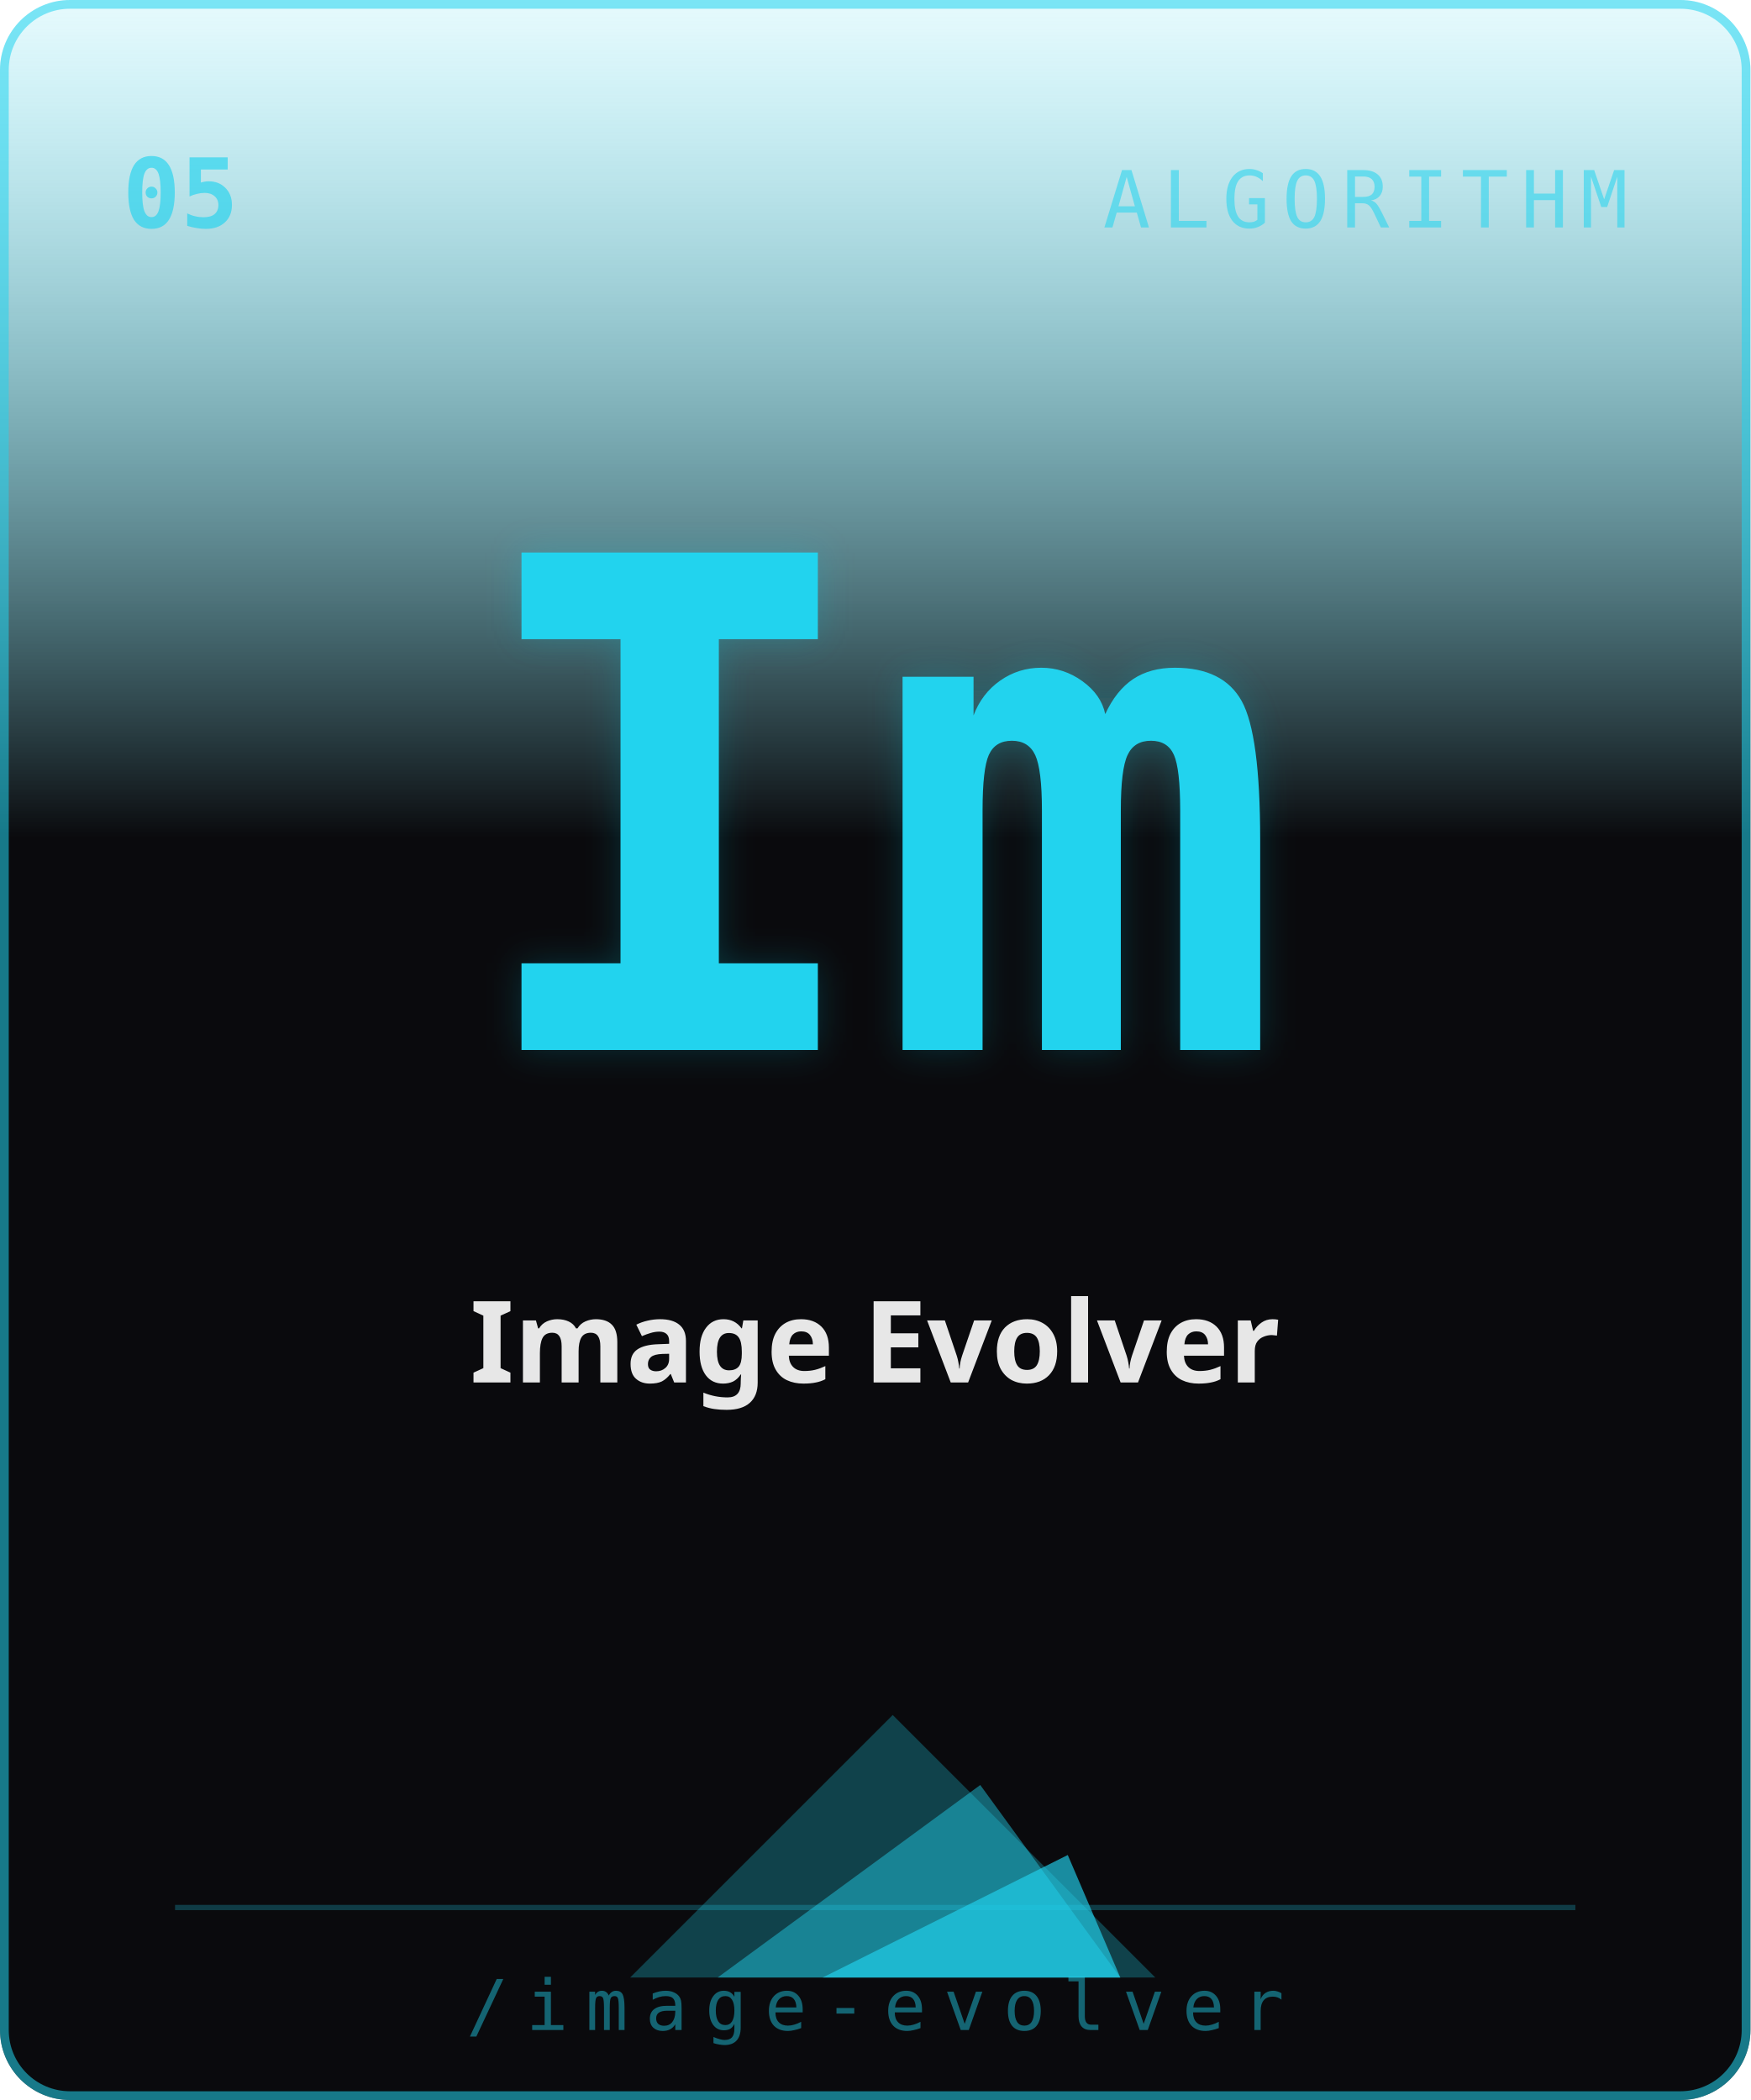
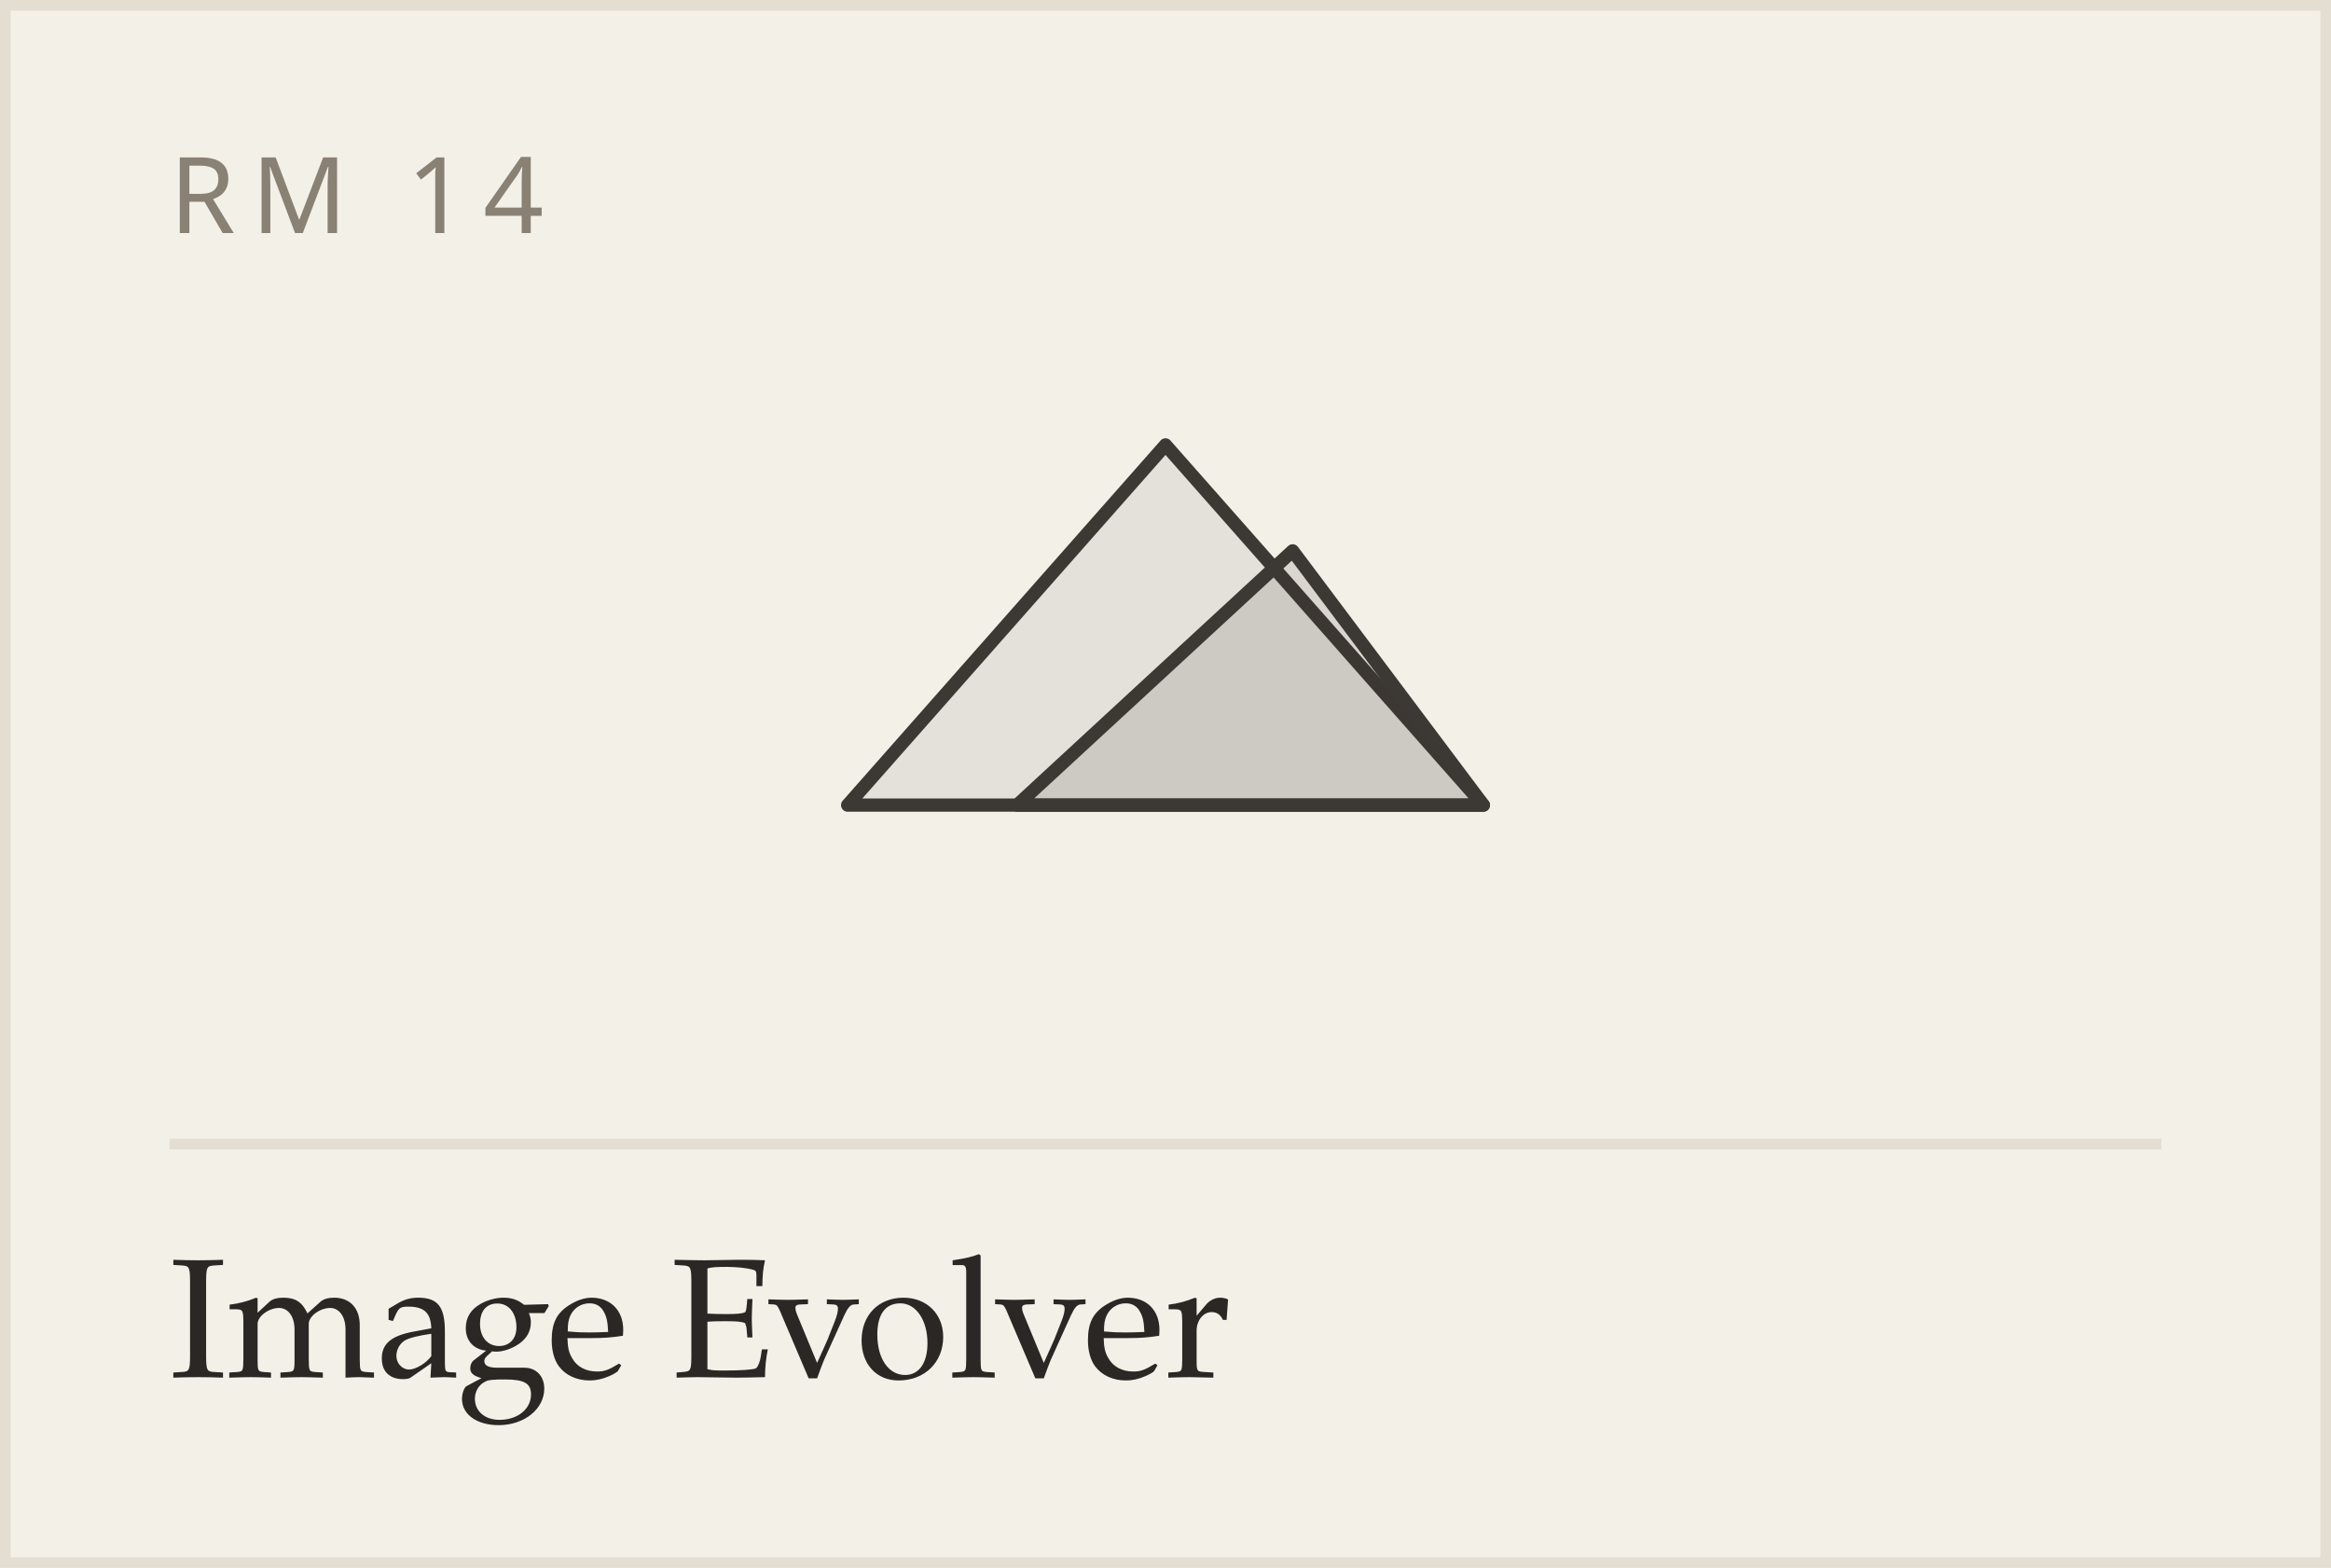
- <svg xmlns="http://www.w3.org/2000/svg" viewBox="0 0 200 240" width="200" height="240" role="img" aria-label="Image Evolver">
-   <defs>
-     <linearGradient id="bg" x1="0" y1="0" x2="0" y2="1">
-       <stop offset="0" stop-color="#22d3ee" stop-opacity="0.10" />
-       <stop offset="0.4" stop-color="#0a0a0d" stop-opacity="1" />
-       <stop offset="1" stop-color="#0a0a0d" stop-opacity="1" />
-     </linearGradient>
-     <filter id="glow" x="-30%" y="-30%" width="160%" height="160%">
-       <feGaussianBlur stdDeviation="2" />
-     </filter>
-   </defs>
-   <rect width="200" height="240" rx="8" ry="8" fill="url(#bg)" />
-   <rect x="0.5" y="0.5" width="199" height="239" rx="7.5" ry="7.5" fill="none" stroke="#22d3ee" stroke-opacity="0.55" stroke-width="1">
-     <animate attributeName="stroke-opacity" values="0.55;0.95;0.55" dur="3.2s" repeatCount="indefinite" />
-   </rect>
-   <text x="14" y="26" font-family="ui-monospace, SFMono-Regular, Menlo, monospace" font-size="11" font-weight="700" fill="#22d3ee" fill-opacity="0.65">05</text>
-   <text x="186" y="26" text-anchor="end" font-family="ui-monospace, SFMono-Regular, Menlo, monospace" font-size="9" letter-spacing="1.4" fill="#22d3ee" fill-opacity="0.55">ALGORITHM</text>
-   <text x="100" y="120" text-anchor="middle" font-family="ui-monospace, SFMono-Regular, Menlo, monospace" font-size="78" font-weight="800" fill="#22d3ee" fill-opacity="0.20" filter="url(#glow)">Im</text>
-   <text x="100" y="120" text-anchor="middle" font-family="ui-monospace, SFMono-Regular, Menlo, monospace" font-size="78" font-weight="800" fill="#22d3ee">Im</text>
-   <text x="100" y="158" text-anchor="middle" font-family="ui-sans-serif, system-ui, sans-serif" font-size="13" font-weight="600" fill="#fafafa" fill-opacity="0.92">Image Evolver</text>
-   <g transform="translate(72,196)" stroke="none">
-     <polygon points="0,30 30,0 60,30" fill="#22d3ee" fill-opacity="0.28" />
-     <polygon points="10,30 40,8 56,30" fill="#22d3ee" fill-opacity="0.45" />
-     <polygon points="22,30 50,16 56,30" fill="#22d3ee" fill-opacity="0.65" />
+ <svg xmlns="http://www.w3.org/2000/svg" viewBox="0 0 220 148" width="220" height="148" role="img" aria-label="Image Evolver">
+   <rect width="220" height="148" fill="#f3f0e8" />
+   <rect x="0.5" y="0.5" width="219" height="147" fill="none" stroke="#e4ddd2" />
+   <text x="16" y="22" font-family="ui-sans-serif, system-ui, sans-serif" font-size="10" letter-spacing="1.5" fill="#8a8175">RM 14</text>
+   <g transform="translate(78,40)" fill="none" stroke="#3c3833" stroke-width="1.25" stroke-linejoin="round" stroke-linecap="round">
+     <polygon points="2,36 32,2 62,36" fill="#3c3833" fill-opacity="0.08" />
+     <polygon points="18,36 44,12 62,36" fill="#3c3833" fill-opacity="0.14" />
  </g>
-   <line x1="20" y1="218" x2="180" y2="218" stroke="#22d3ee" stroke-opacity="0.25" stroke-width="0.6" />
-   <text x="100" y="232" text-anchor="middle" font-family="ui-monospace, SFMono-Regular, Menlo, monospace" font-size="8" letter-spacing="2" fill="#22d3ee" fill-opacity="0.45">/image-evolver</text>
+   <line x1="16" y1="108" x2="204" y2="108" stroke="#e4ddd2" />
+   <text x="16" y="130" font-family="Georgia, 'Iowan Old Style', Palatino, serif" font-size="16" fill="#2a2724">Image Evolver</text>
</svg>
